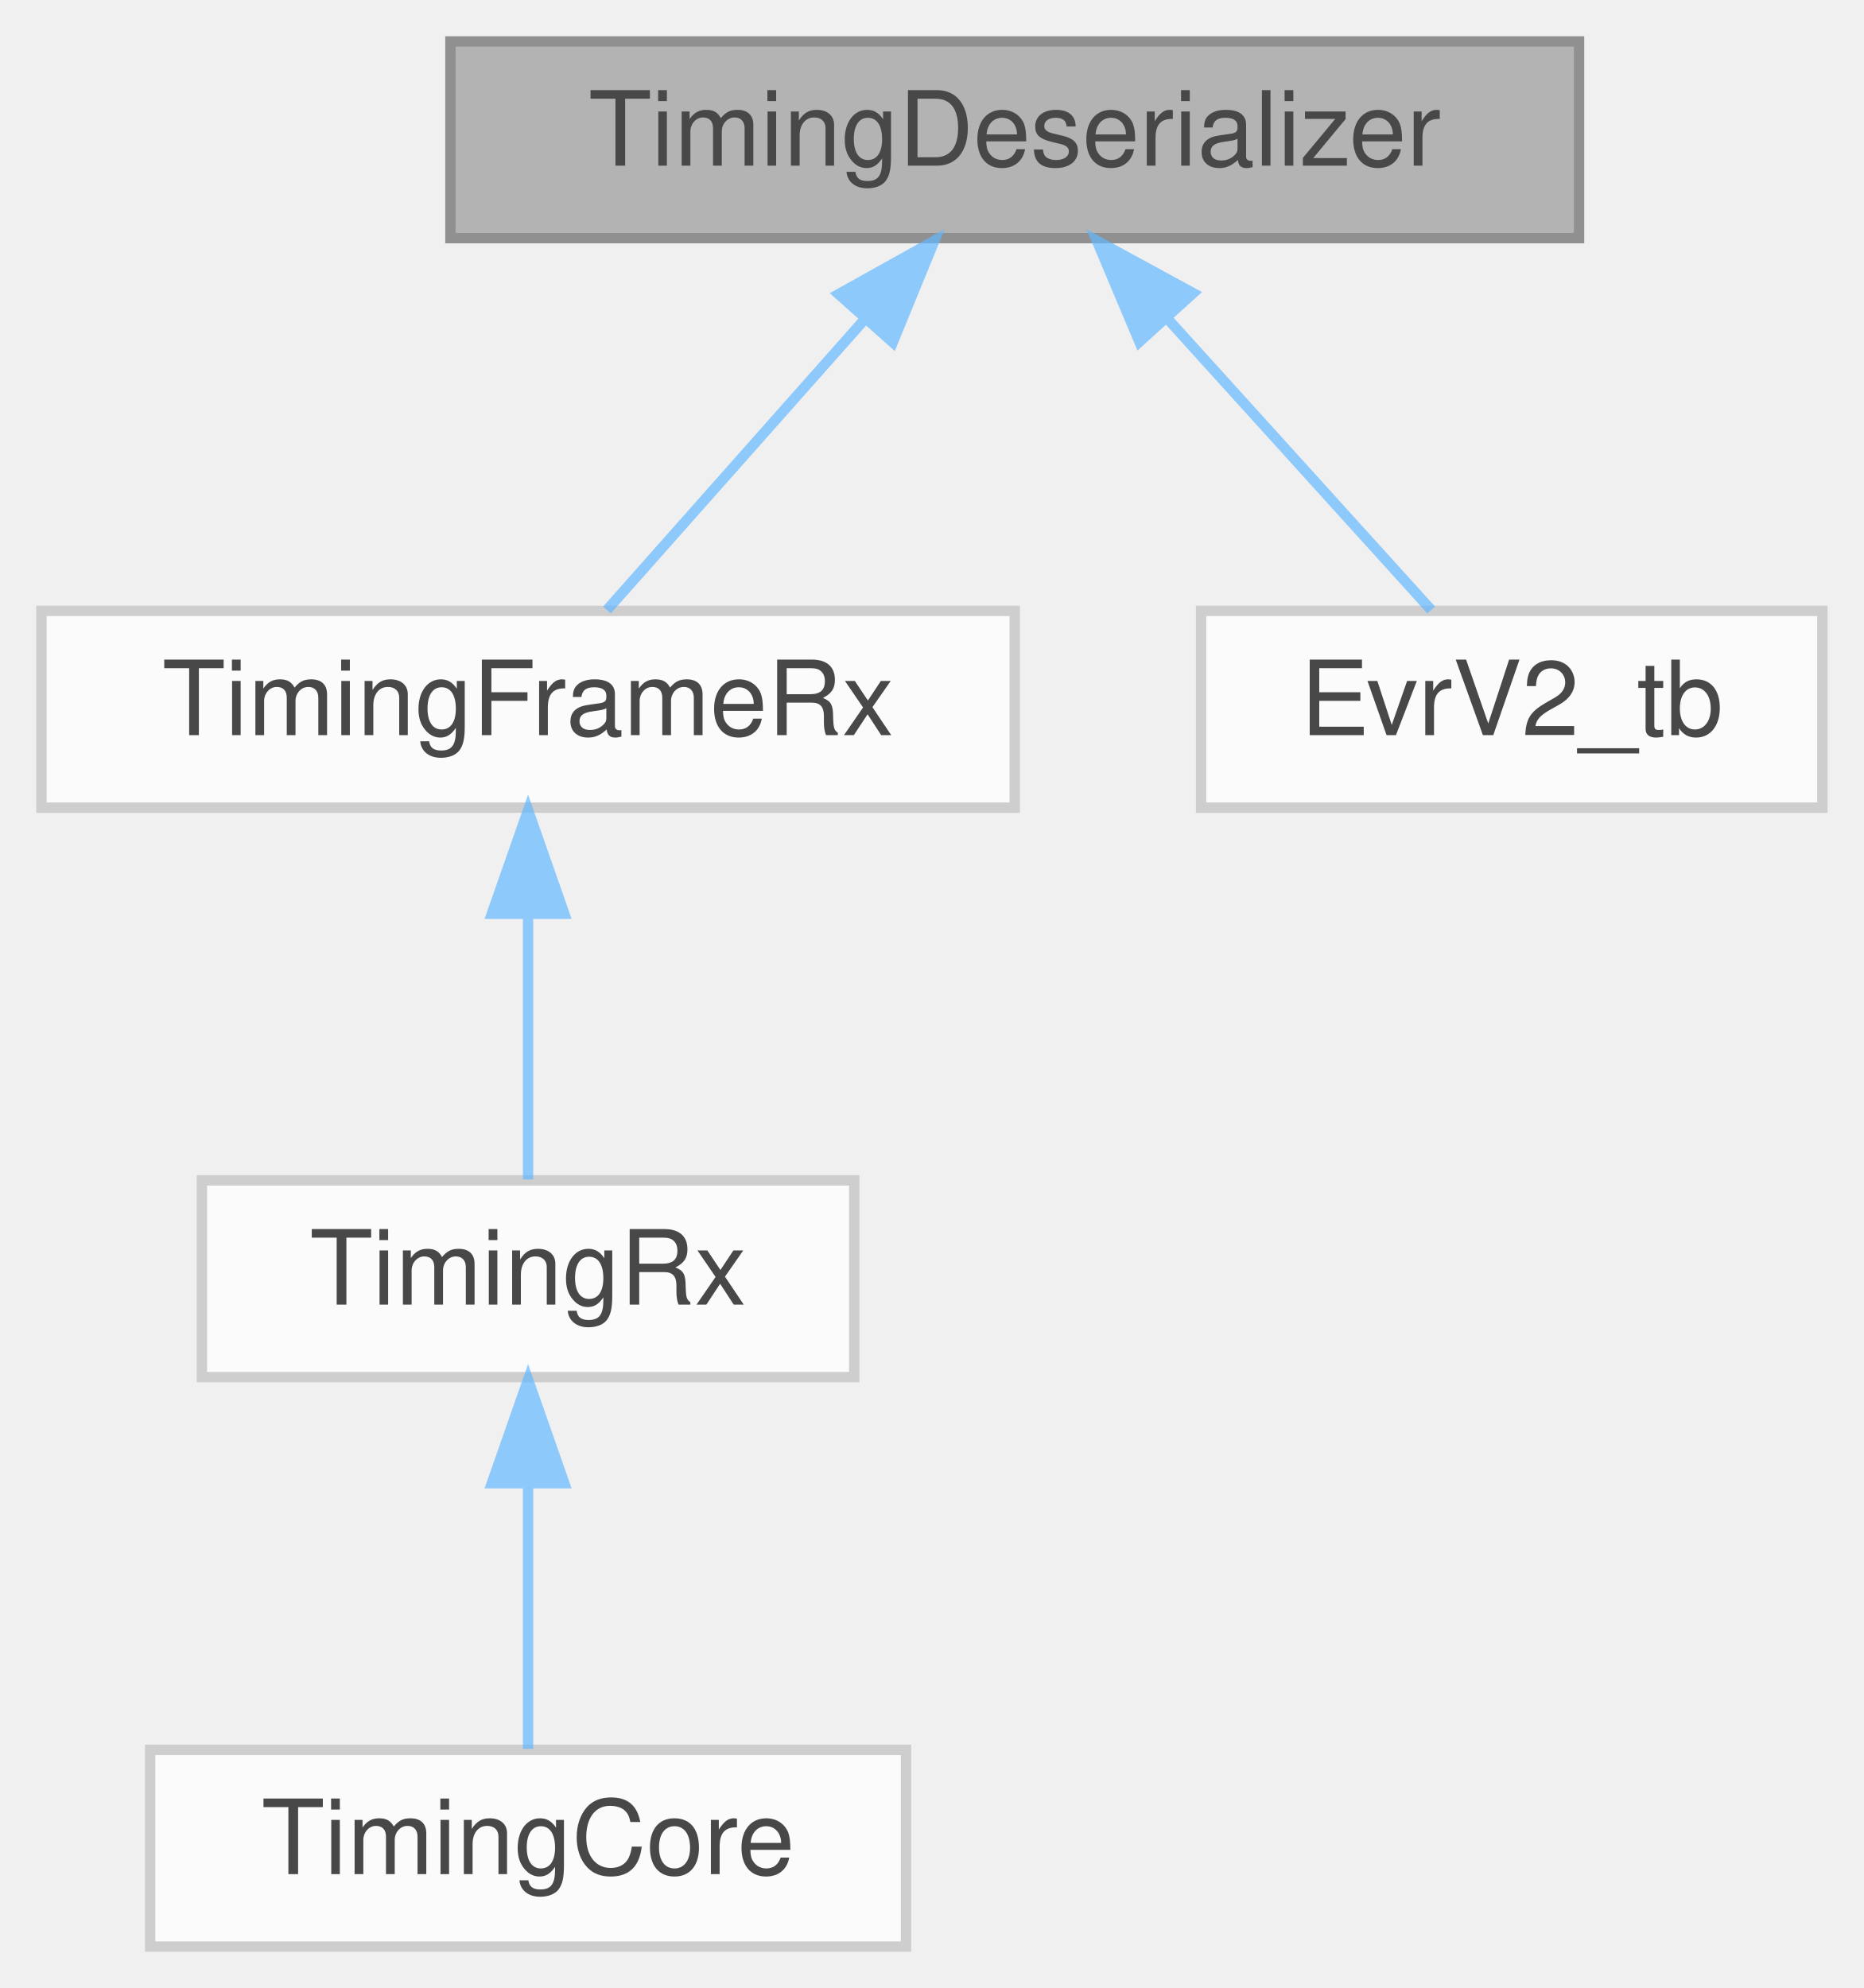
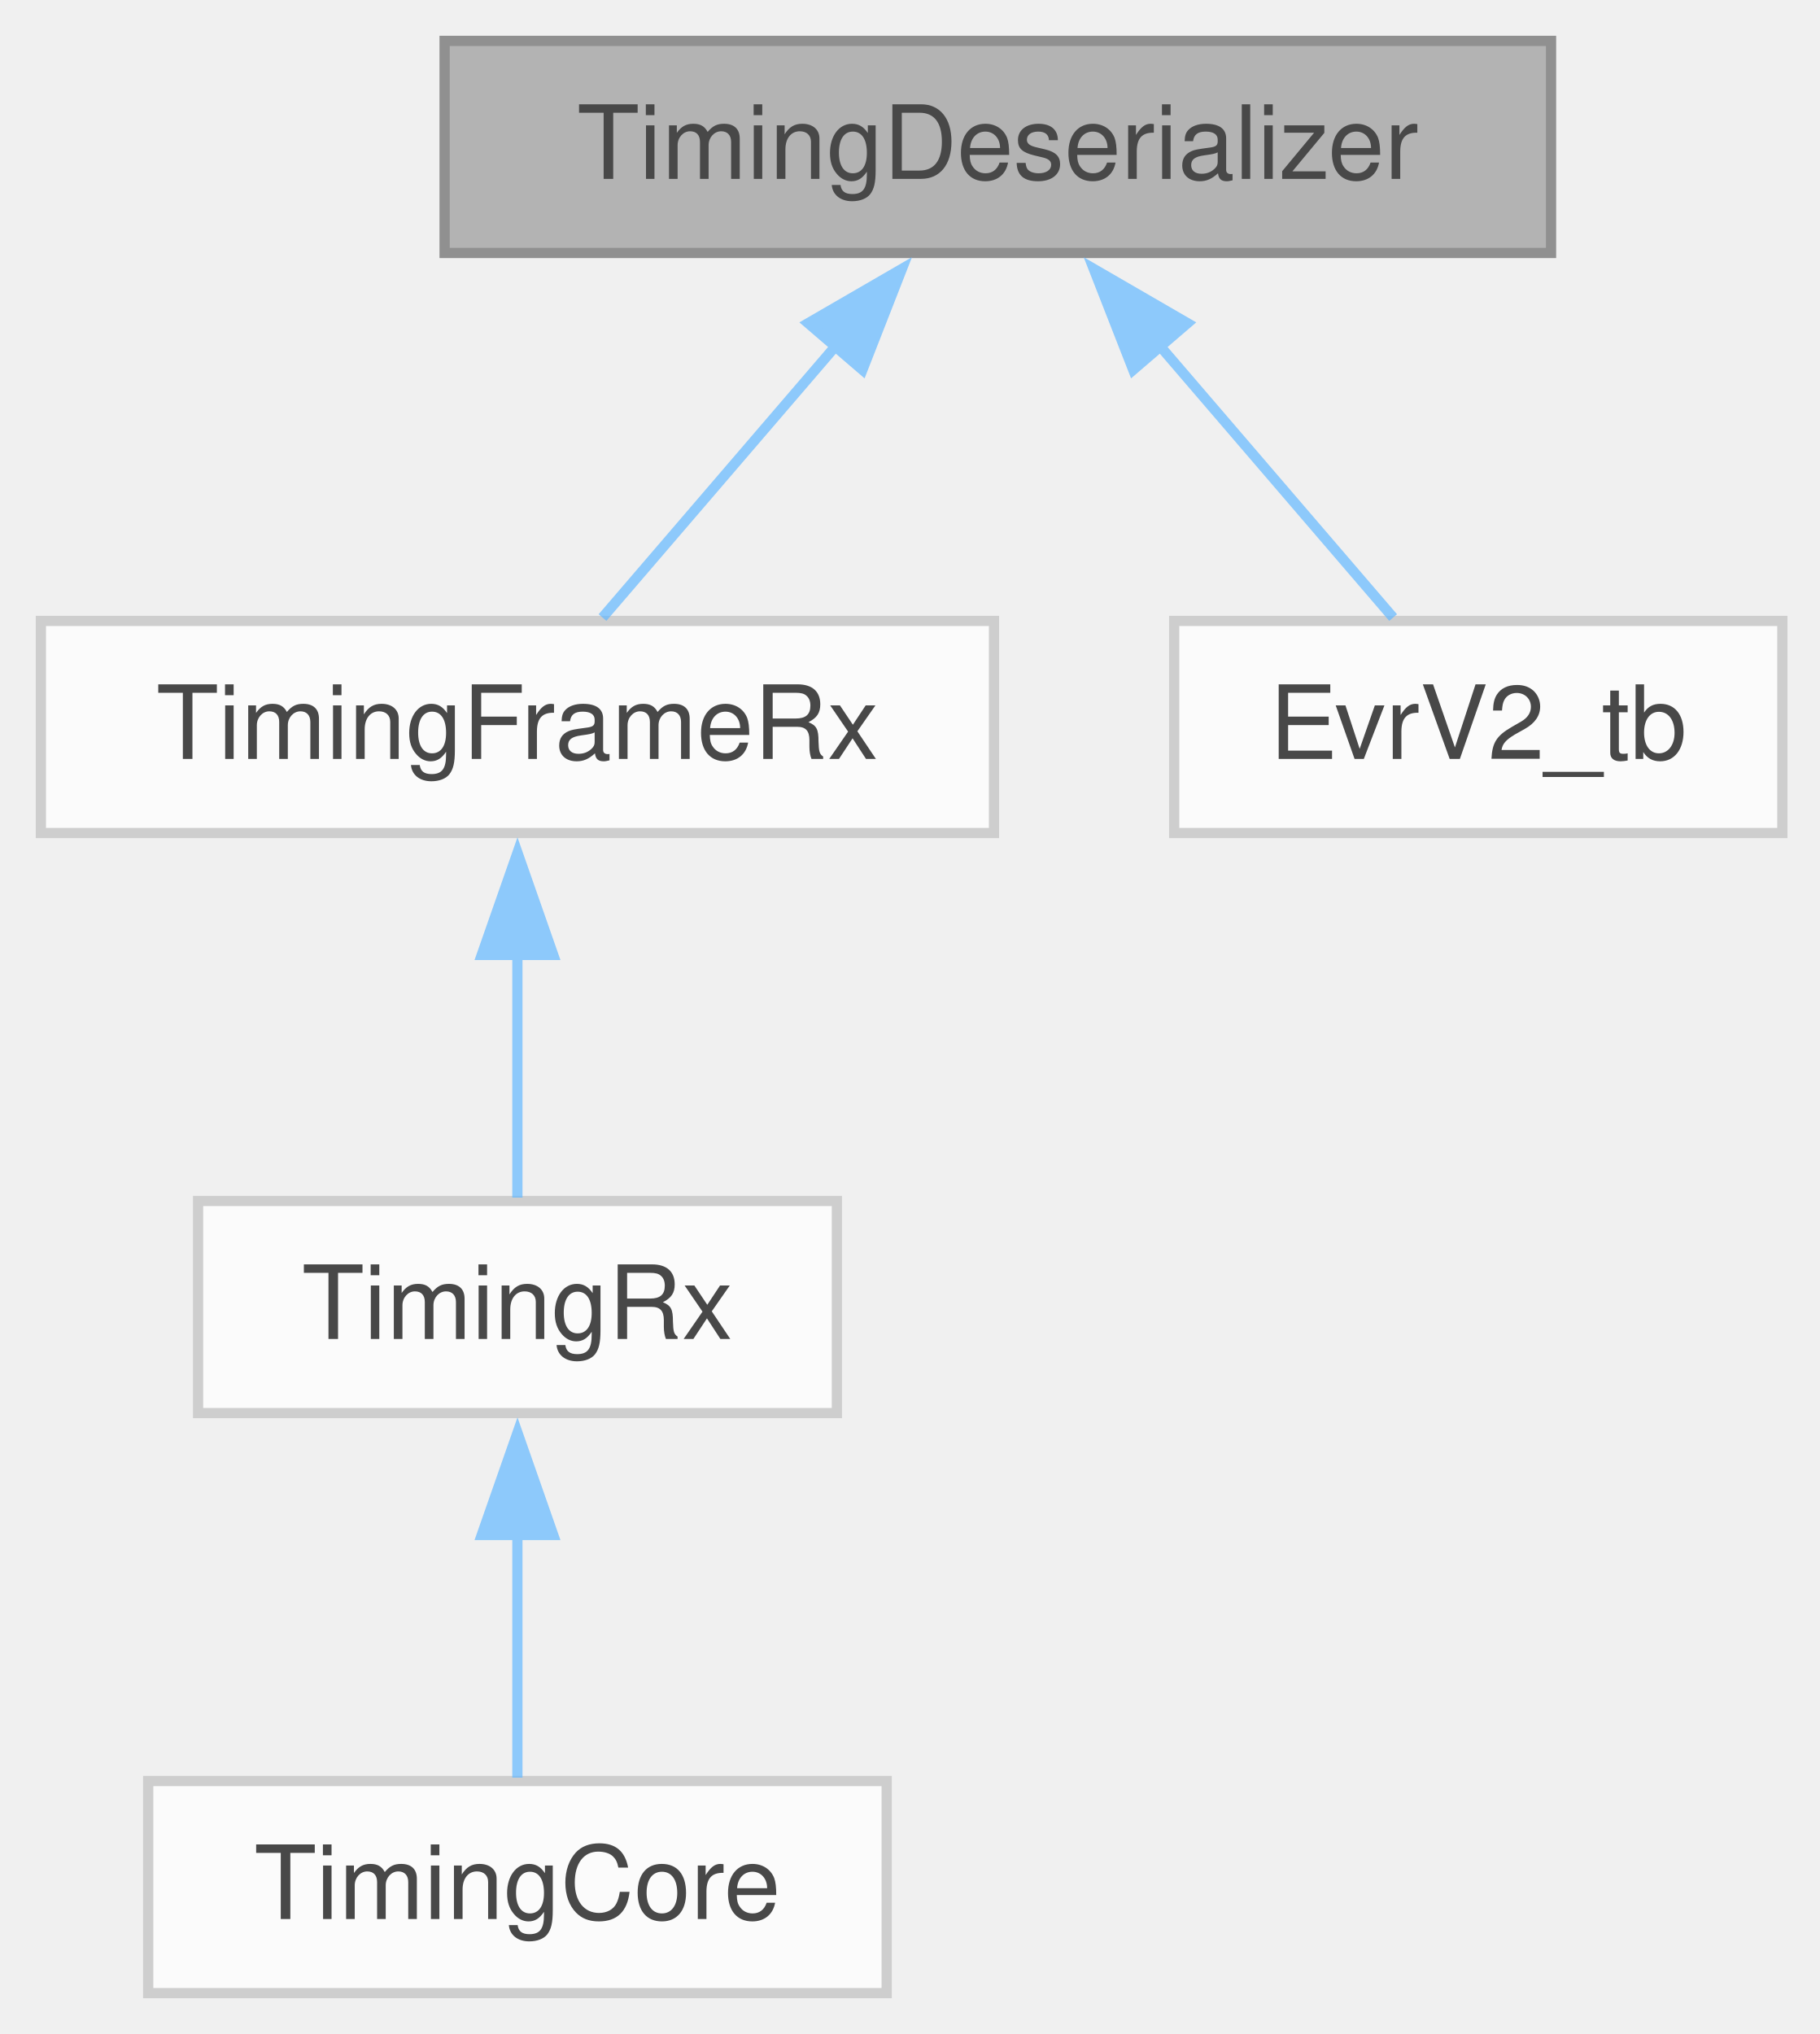
- <svg xmlns="http://www.w3.org/2000/svg" xmlns:xlink="http://www.w3.org/1999/xlink" width="180pt" height="192pt" viewBox="0.00 0.00 180.00 192.00">
+ <svg xmlns="http://www.w3.org/2000/svg" xmlns:xlink="http://www.w3.org/1999/xlink" width="178pt" height="199pt" viewBox="0.00 0.00 178.00 199.00">
  <svg id="main" version="1.1" xml:space="preserve">
    <style type="text/css">
.node, .edge {opacity: 0.7;}
.node.selected, .edge.selected {opacity: 1;}
.edge:hover path { stroke: red; }
.edge:hover polygon { stroke: red; fill: red; }
</style>
    <svg id="graph" class="graph">
-       <g id="graph0" class="graph" transform="scale(1 1) rotate(0) translate(4 188)">
+       <g id="graph0" class="graph" transform="scale(1 1) rotate(0) translate(4 195)">
        <g id="Node000001" class="node">
          <g id="a_Node000001">
            <a xlink:title=" ">
-               <polygon fill="#999999" stroke="#666666" points="148.5,-184 39.5,-184 39.5,-165 148.5,-165 148.5,-184" />
-               <text text-anchor="middle" x="94" y="-172" font-family="Helvetica,sans-Serif" font-size="10.00">TimingDeserializer</text>
+               <polygon fill="#999999" stroke="#666666" points="147.75,-191 39.5,-191 39.5,-170.25 147.75,-170.25 147.75,-191" />
+               <text xml:space="preserve" text-anchor="middle" x="93.62" y="-177.5" font-family="Helvetica,sans-Serif" font-size="10.00">TimingDeserializer</text>
            </a>
          </g>
        </g>
        <g id="Node000002" class="node">
          <g id="a_Node000002">
            <a xlink:href="classTimingFrameRx.html" target="_top" xlink:title=" ">
-               <polygon fill="white" stroke="#bfbfbf" points="94,-129 0,-129 0,-110 94,-110 94,-129" />
-               <text text-anchor="middle" x="47" y="-117" font-family="Helvetica,sans-Serif" font-size="10.00">TimingFrameRx</text>
+               <polygon fill="white" stroke="#bfbfbf" points="93.25,-134.25 0,-134.25 0,-113.5 93.25,-113.5 93.25,-134.25" />
+               <text xml:space="preserve" text-anchor="middle" x="46.62" y="-120.75" font-family="Helvetica,sans-Serif" font-size="10.00">TimingFrameRx</text>
            </a>
          </g>
        </g>
        <g id="edge1_Node000001_Node000002" class="edge">
          <g id="a_edge1_Node000001_Node000002">
            <a xlink:title=" ">
-               <path fill="none" stroke="#63b8ff" d="M79.58,-157.24C71.34,-147.95 61.35,-136.68 54.62,-129.09" />
-               <polygon fill="#63b8ff" stroke="#63b8ff" points="76.99,-159.59 86.24,-164.75 82.22,-154.94 76.99,-159.59" />
+               <path fill="none" stroke="#63b8ff" d="M77.84,-161.24C70.18,-152.31 61.28,-141.95 54.95,-134.58" />
+               <polygon fill="#63b8ff" stroke="#63b8ff" points="75.07,-163.38 84.24,-168.69 80.38,-158.82 75.07,-163.38" />
            </a>
          </g>
        </g>
        <g id="Node000005" class="node">
          <g id="a_Node000005">
            <a xlink:href="classEvrV2__tb.html" target="_top" xlink:title=" ">
-               <polygon fill="white" stroke="#bfbfbf" points="172,-129 112,-129 112,-110 172,-110 172,-129" />
-               <text text-anchor="middle" x="142" y="-117" font-family="Helvetica,sans-Serif" font-size="10.00">EvrV2_tb</text>
+               <polygon fill="white" stroke="#bfbfbf" points="170.38,-134.25 110.88,-134.25 110.88,-113.5 170.38,-113.5 170.38,-134.25" />
+               <text xml:space="preserve" text-anchor="middle" x="140.62" y="-120.75" font-family="Helvetica,sans-Serif" font-size="10.00">EvrV2_tb</text>
            </a>
          </g>
        </g>
        <g id="edge4_Node000001_Node000005" class="edge">
          <g id="a_edge4_Node000001_Node000005">
            <a xlink:title=" ">
-               <path fill="none" stroke="#63b8ff" d="M108.73,-157.24C117.14,-147.95 127.35,-136.68 134.22,-129.09" />
-               <polygon fill="#63b8ff" stroke="#63b8ff" points="106.04,-154.99 101.93,-164.75 111.23,-159.69 106.04,-154.99" />
+               <path fill="none" stroke="#63b8ff" d="M109.41,-161.24C117.07,-152.31 125.97,-141.95 132.3,-134.58" />
+               <polygon fill="#63b8ff" stroke="#63b8ff" points="106.87,-158.82 103.01,-168.69 112.18,-163.38 106.87,-158.82" />
            </a>
          </g>
        </g>
        <g id="Node000003" class="node">
          <g id="a_Node000003">
            <a xlink:href="classTimingRx.html" target="_top" xlink:title=" ">
-               <polygon fill="white" stroke="#bfbfbf" points="78.5,-74 15.5,-74 15.5,-55 78.5,-55 78.5,-74" />
-               <text text-anchor="middle" x="47" y="-62" font-family="Helvetica,sans-Serif" font-size="10.00">TimingRx</text>
+               <polygon fill="white" stroke="#bfbfbf" points="77.88,-77.5 15.38,-77.5 15.38,-56.75 77.88,-56.75 77.88,-77.5" />
+               <text xml:space="preserve" text-anchor="middle" x="46.62" y="-64" font-family="Helvetica,sans-Serif" font-size="10.00">TimingRx</text>
            </a>
          </g>
        </g>
        <g id="edge2_Node000002_Node000003" class="edge">
          <g id="a_edge2_Node000002_Node000003">
            <a xlink:title=" ">
-               <path fill="none" stroke="#63b8ff" d="M47,-99.66C47,-90.93 47,-80.99 47,-74.09" />
-               <polygon fill="#63b8ff" stroke="#63b8ff" points="43.5,-99.75 47,-109.75 50.5,-99.75 43.5,-99.75" />
+               <path fill="none" stroke="#63b8ff" d="M46.62,-101.63C46.62,-93.41 46.62,-84.43 46.62,-77.83" />
+               <polygon fill="#63b8ff" stroke="#63b8ff" points="43.13,-101.57 46.63,-111.57 50.13,-101.57 43.13,-101.57" />
            </a>
          </g>
        </g>
        <g id="Node000004" class="node">
          <g id="a_Node000004">
            <a xlink:href="classTimingCore.html" target="_top" xlink:title=" ">
-               <polygon fill="white" stroke="#bfbfbf" points="83.5,-19 10.5,-19 10.5,0 83.5,0 83.5,-19" />
-               <text text-anchor="middle" x="47" y="-7" font-family="Helvetica,sans-Serif" font-size="10.00">TimingCore</text>
+               <polygon fill="white" stroke="#bfbfbf" points="82.75,-20.75 10.5,-20.75 10.5,0 82.75,0 82.75,-20.75" />
+               <text xml:space="preserve" text-anchor="middle" x="46.62" y="-7.25" font-family="Helvetica,sans-Serif" font-size="10.00">TimingCore</text>
            </a>
          </g>
        </g>
        <g id="edge3_Node000003_Node000004" class="edge">
          <g id="a_edge3_Node000003_Node000004">
            <a xlink:title=" ">
-               <path fill="none" stroke="#63b8ff" d="M47,-44.66C47,-35.93 47,-25.99 47,-19.09" />
-               <polygon fill="#63b8ff" stroke="#63b8ff" points="43.5,-44.75 47,-54.75 50.5,-44.75 43.5,-44.75" />
+               <path fill="none" stroke="#63b8ff" d="M46.62,-44.88C46.62,-36.66 46.62,-27.68 46.62,-21.08" />
+               <polygon fill="#63b8ff" stroke="#63b8ff" points="43.13,-44.82 46.63,-54.82 50.13,-44.82 43.13,-44.82" />
            </a>
          </g>
        </g>
      </g>
    </svg>
  </svg>
  <style type="text/css">

[data-mouse-over-selected='false'] { opacity: 0.7; }
[data-mouse-over-selected='true']  { opacity: 1.0; }

</style>
</svg>
